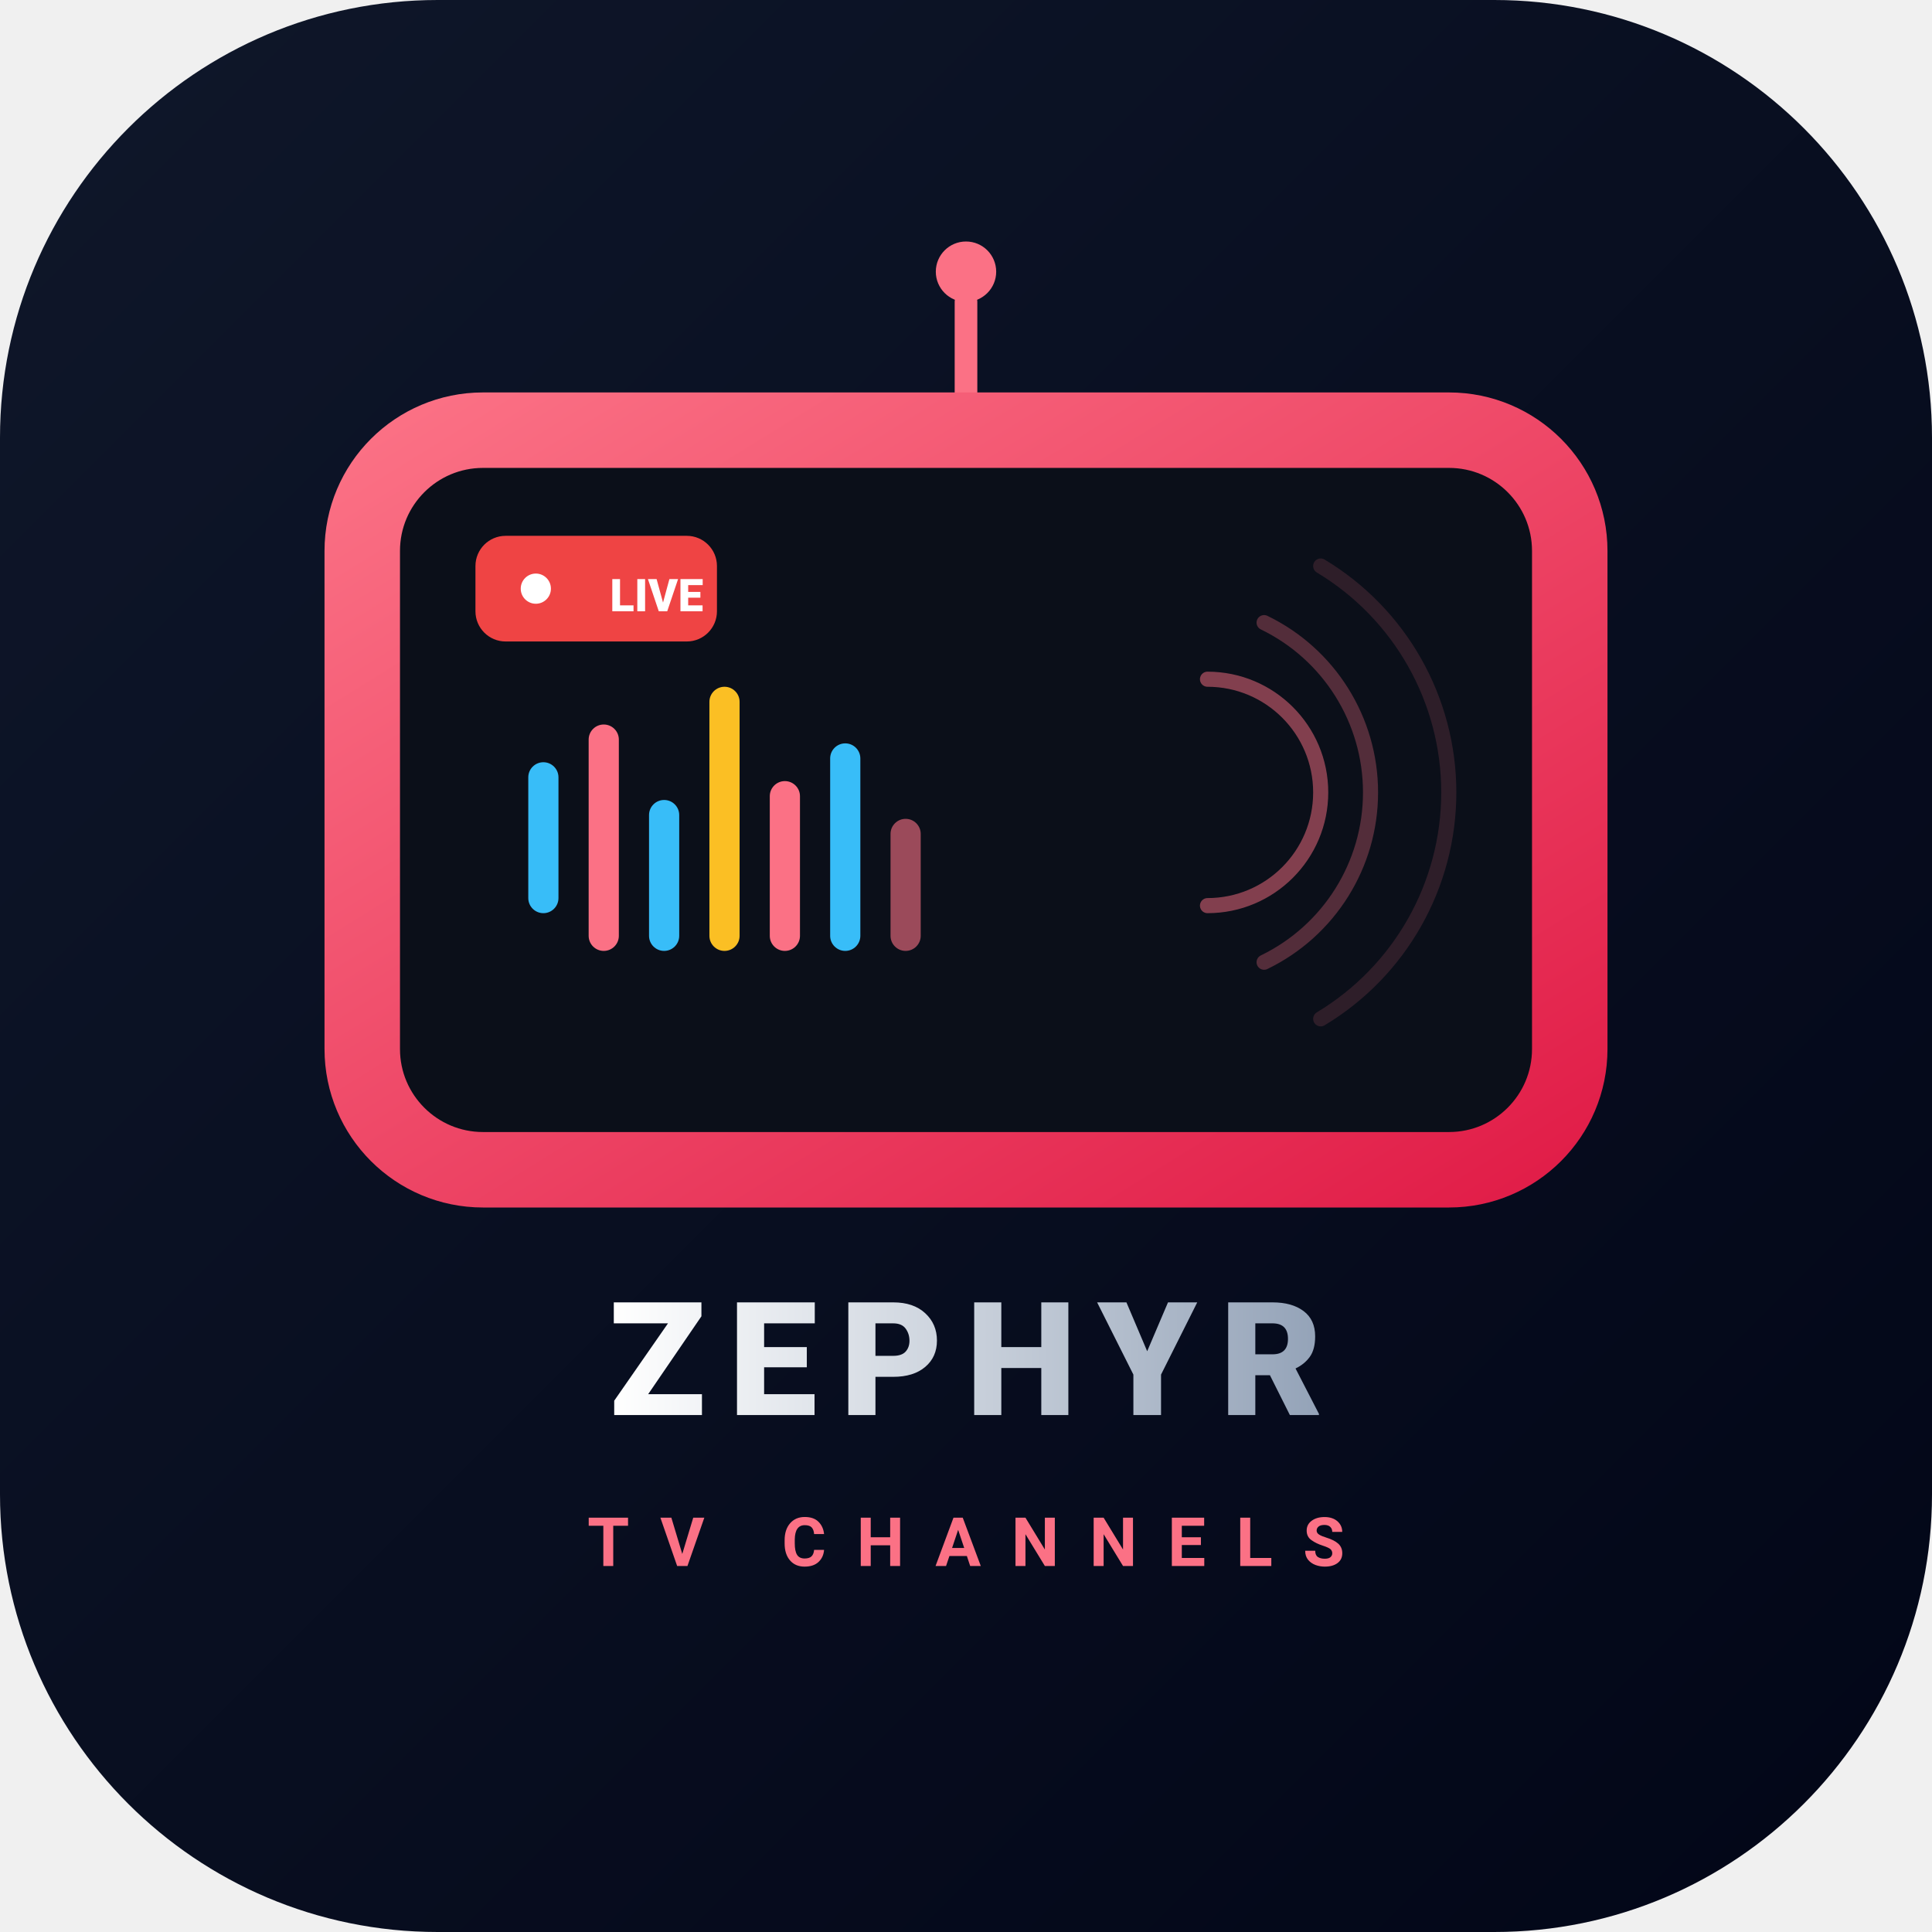
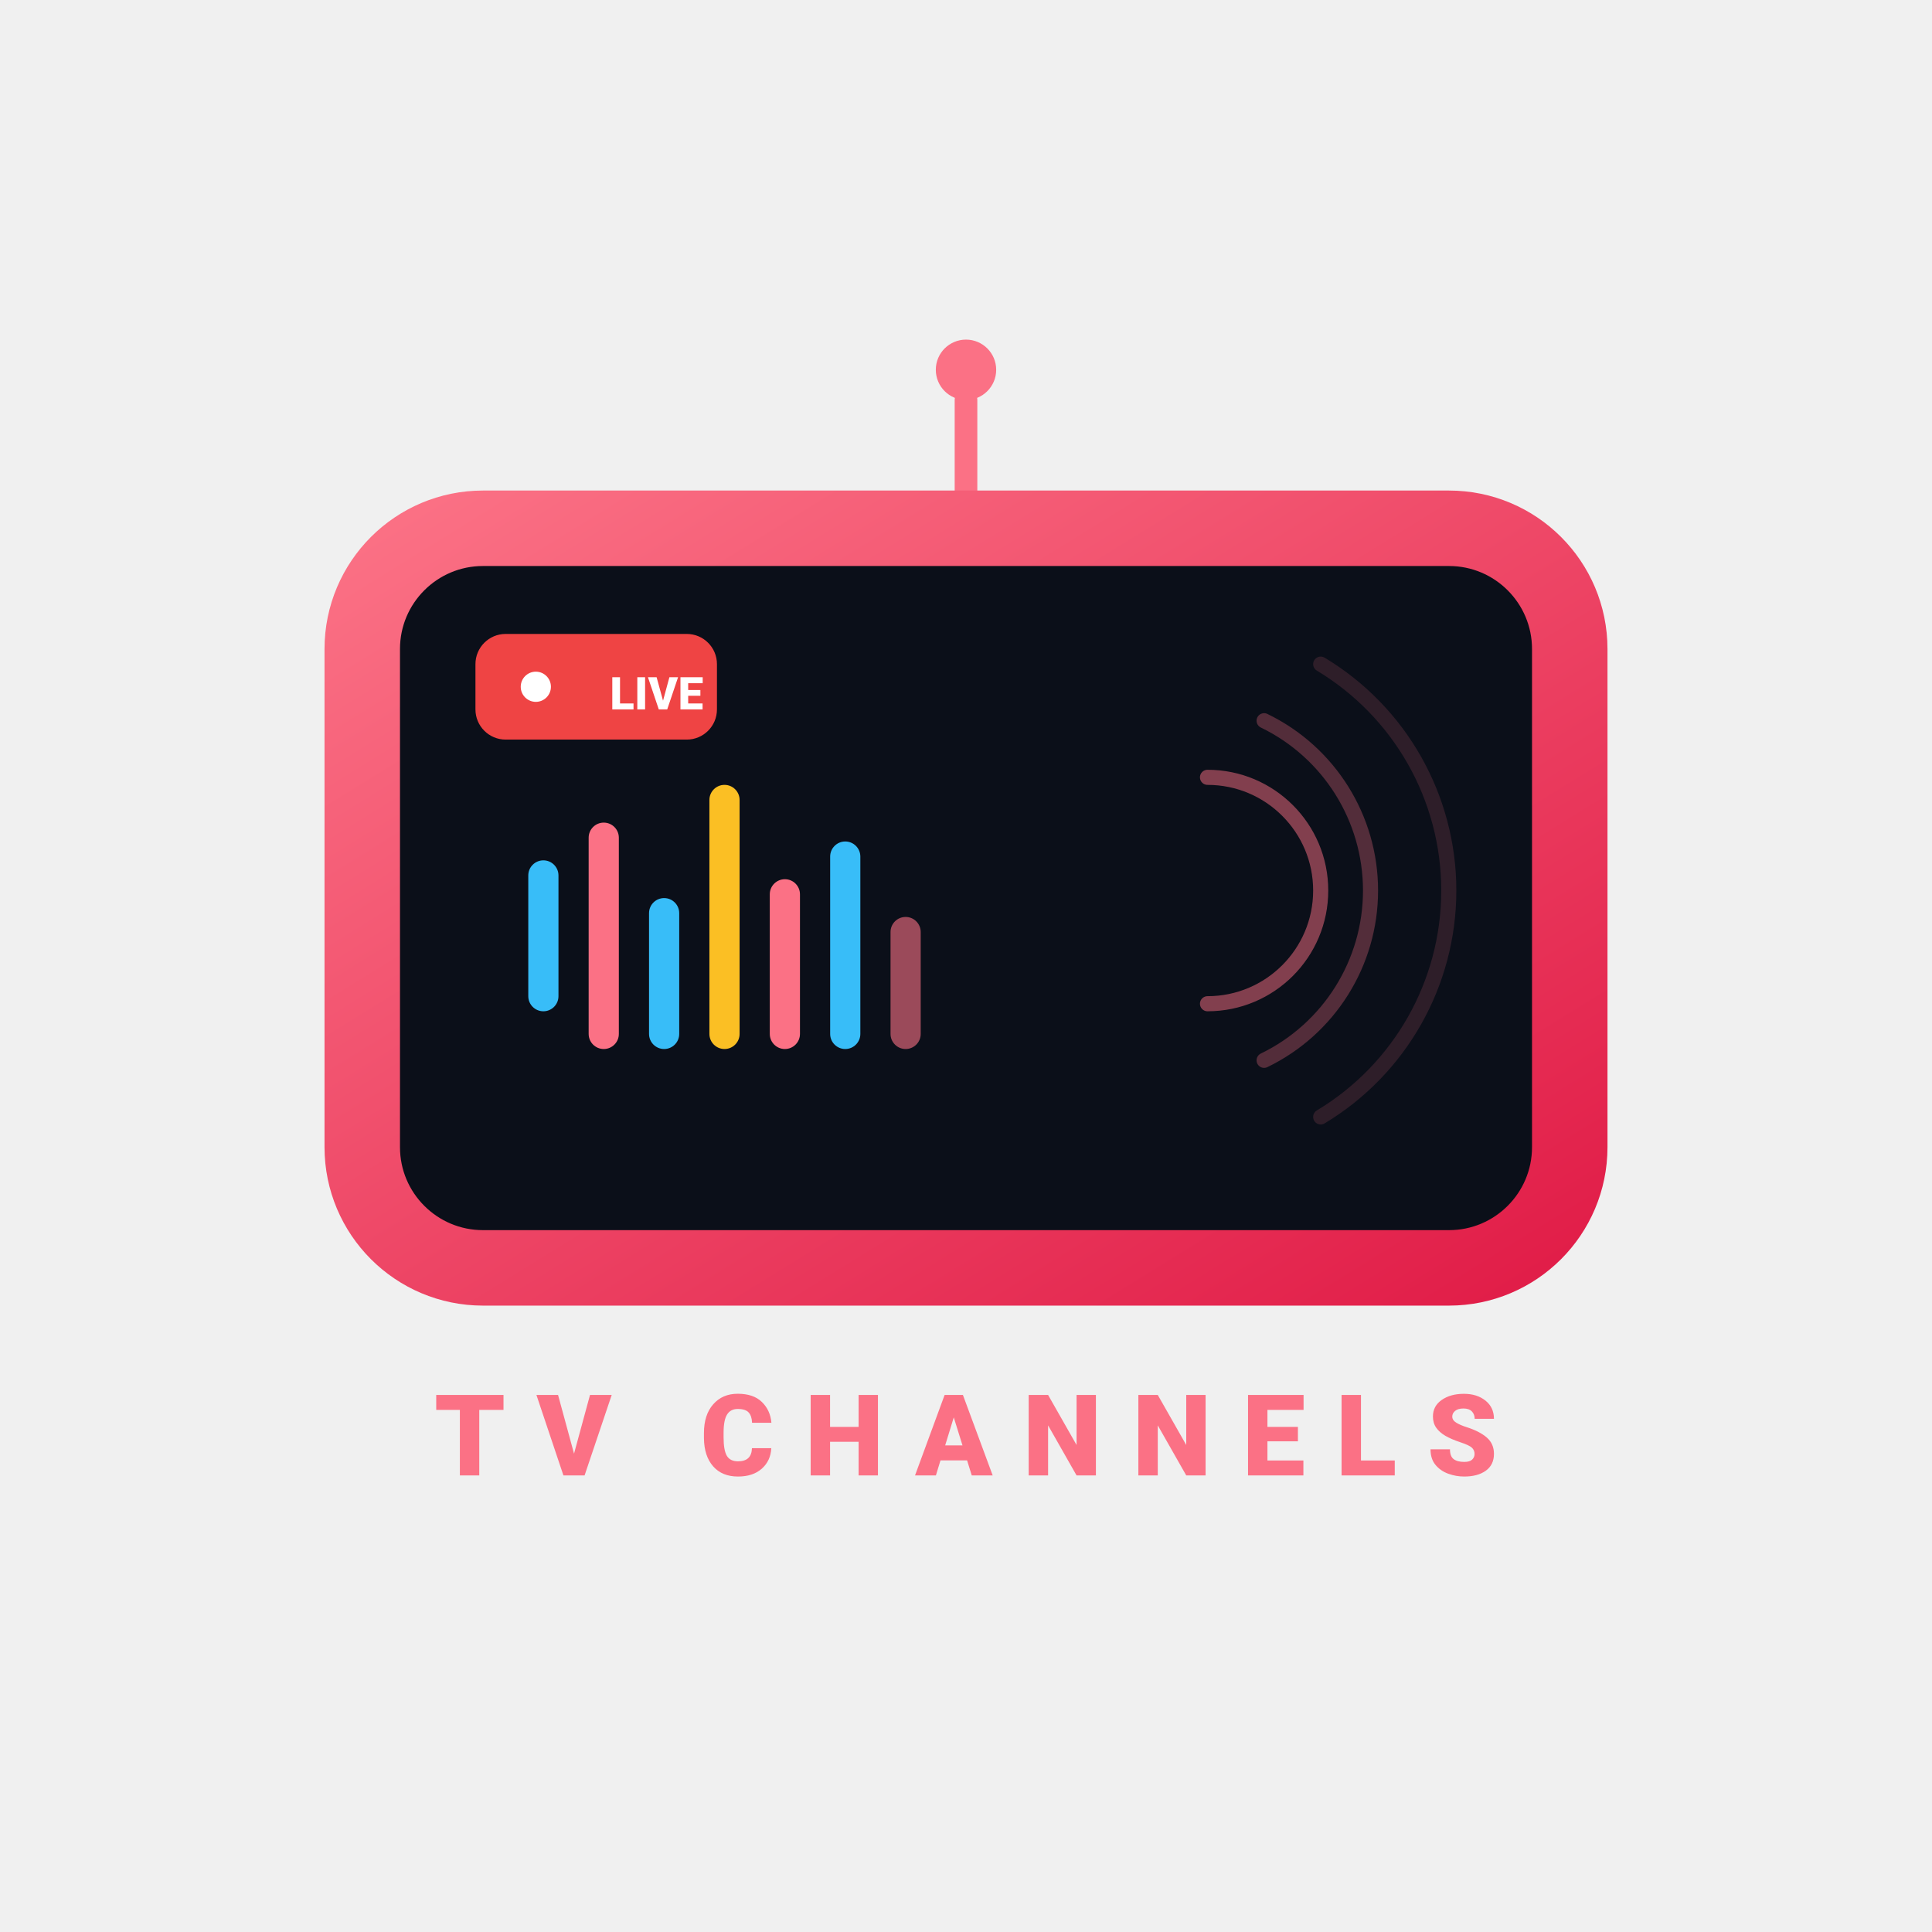
<svg xmlns="http://www.w3.org/2000/svg" viewBox="0 0 512 512" width="100%" height="100%">
  <defs>
-     <linearGradient id="bgGrad" x1="0%" y1="0%" x2="100%" y2="100%">
-       <stop offset="0%" stop-color="#0F172A" />
-       <stop offset="100%" stop-color="#020617" />
-     </linearGradient>
    <linearGradient id="frameGrad" x1="0%" y1="0%" x2="100%" y2="100%">
      <stop offset="0%" stop-color="#FB7185" />
      <stop offset="100%" stop-color="#E11D48" />
    </linearGradient>
-     <linearGradient id="textGrad" x1="0%" y1="0%" x2="100%" y2="0%">
-       <stop offset="0%" stop-color="#FFFFFF" />
-       <stop offset="100%" stop-color="#94A3B8" />
-     </linearGradient>
  </defs>
-   <rect width="512" height="512" rx="116" fill="url(#bgGrad)" />
-   <g>
+   <g transform="translate(0, 26)">
    <circle cx="256" cy="72" r="8" fill="#FB7185" />
    <line x1="256" y1="80" x2="256" y2="114" stroke="#FB7185" stroke-width="6" stroke-linecap="round" />
    <rect x="96" y="114" width="320" height="196" rx="32" fill="#0B0F19" stroke="url(#frameGrad)" stroke-width="20" stroke-linejoin="round" />
    <rect x="126" y="142" width="64" height="28" rx="8" fill="#EF4444" />
    <circle cx="142" cy="156" r="4" fill="#FFFFFF" />
    <text x="174" y="162" font-family="system-ui, -apple-system, 'Segoe UI', Roboto, sans-serif" font-size="12" font-weight="900" fill="#FFFFFF" text-anchor="middle">LIVE</text>
    <path d="M 320 180 A 30 30 0 0 1 320 240" fill="none" stroke="#FB7185" stroke-width="4" stroke-linecap="round" stroke-opacity="0.5" />
    <path d="M 335 165 A 50 50 0 0 1 335 255" fill="none" stroke="#FB7185" stroke-width="4" stroke-linecap="round" stroke-opacity="0.3" />
    <path d="M 350 150 A 70 70 0 0 1 350 270" fill="none" stroke="#FB7185" stroke-width="4" stroke-linecap="round" stroke-opacity="0.15" />
    <g transform="translate(140, 192)">
      <rect x="0" y="10" width="8" height="40" rx="4" fill="#38BDF8" />
      <rect x="16" y="0" width="8" height="60" rx="4" fill="#FB7185" />
      <rect x="32" y="20" width="8" height="40" rx="4" fill="#38BDF8" />
      <rect x="48" y="-10" width="8" height="70" rx="4" fill="#FBBF24" />
      <rect x="64" y="15" width="8" height="45" rx="4" fill="#FB7185" />
      <rect x="80" y="5" width="8" height="55" rx="4" fill="#38BDF8" />
      <rect x="96" y="25" width="8" height="35" rx="4" fill="#FB7185" opacity="0.6" />
    </g>
+     <text x="256" y="365" font-family="system-ui, -apple-system, 'Segoe UI', Roboto, sans-serif" font-size="30" font-weight="900" fill="#FB7185" text-anchor="middle" letter-spacing="8">TV CHANNELS</text>
  </g>
-   <text x="256" y="375" font-family="system-ui, -apple-system, 'Segoe UI', Roboto, sans-serif" font-size="42" font-weight="900" fill="url(#textGrad)" text-anchor="middle" letter-spacing="6">ZEPHYR</text>
-   <text x="256" y="415" font-family="system-ui, -apple-system, 'Segoe UI', Roboto, sans-serif" font-size="18" font-weight="700" fill="#FB7185" text-anchor="middle" letter-spacing="8">TV CHANNELS</text>
</svg>
